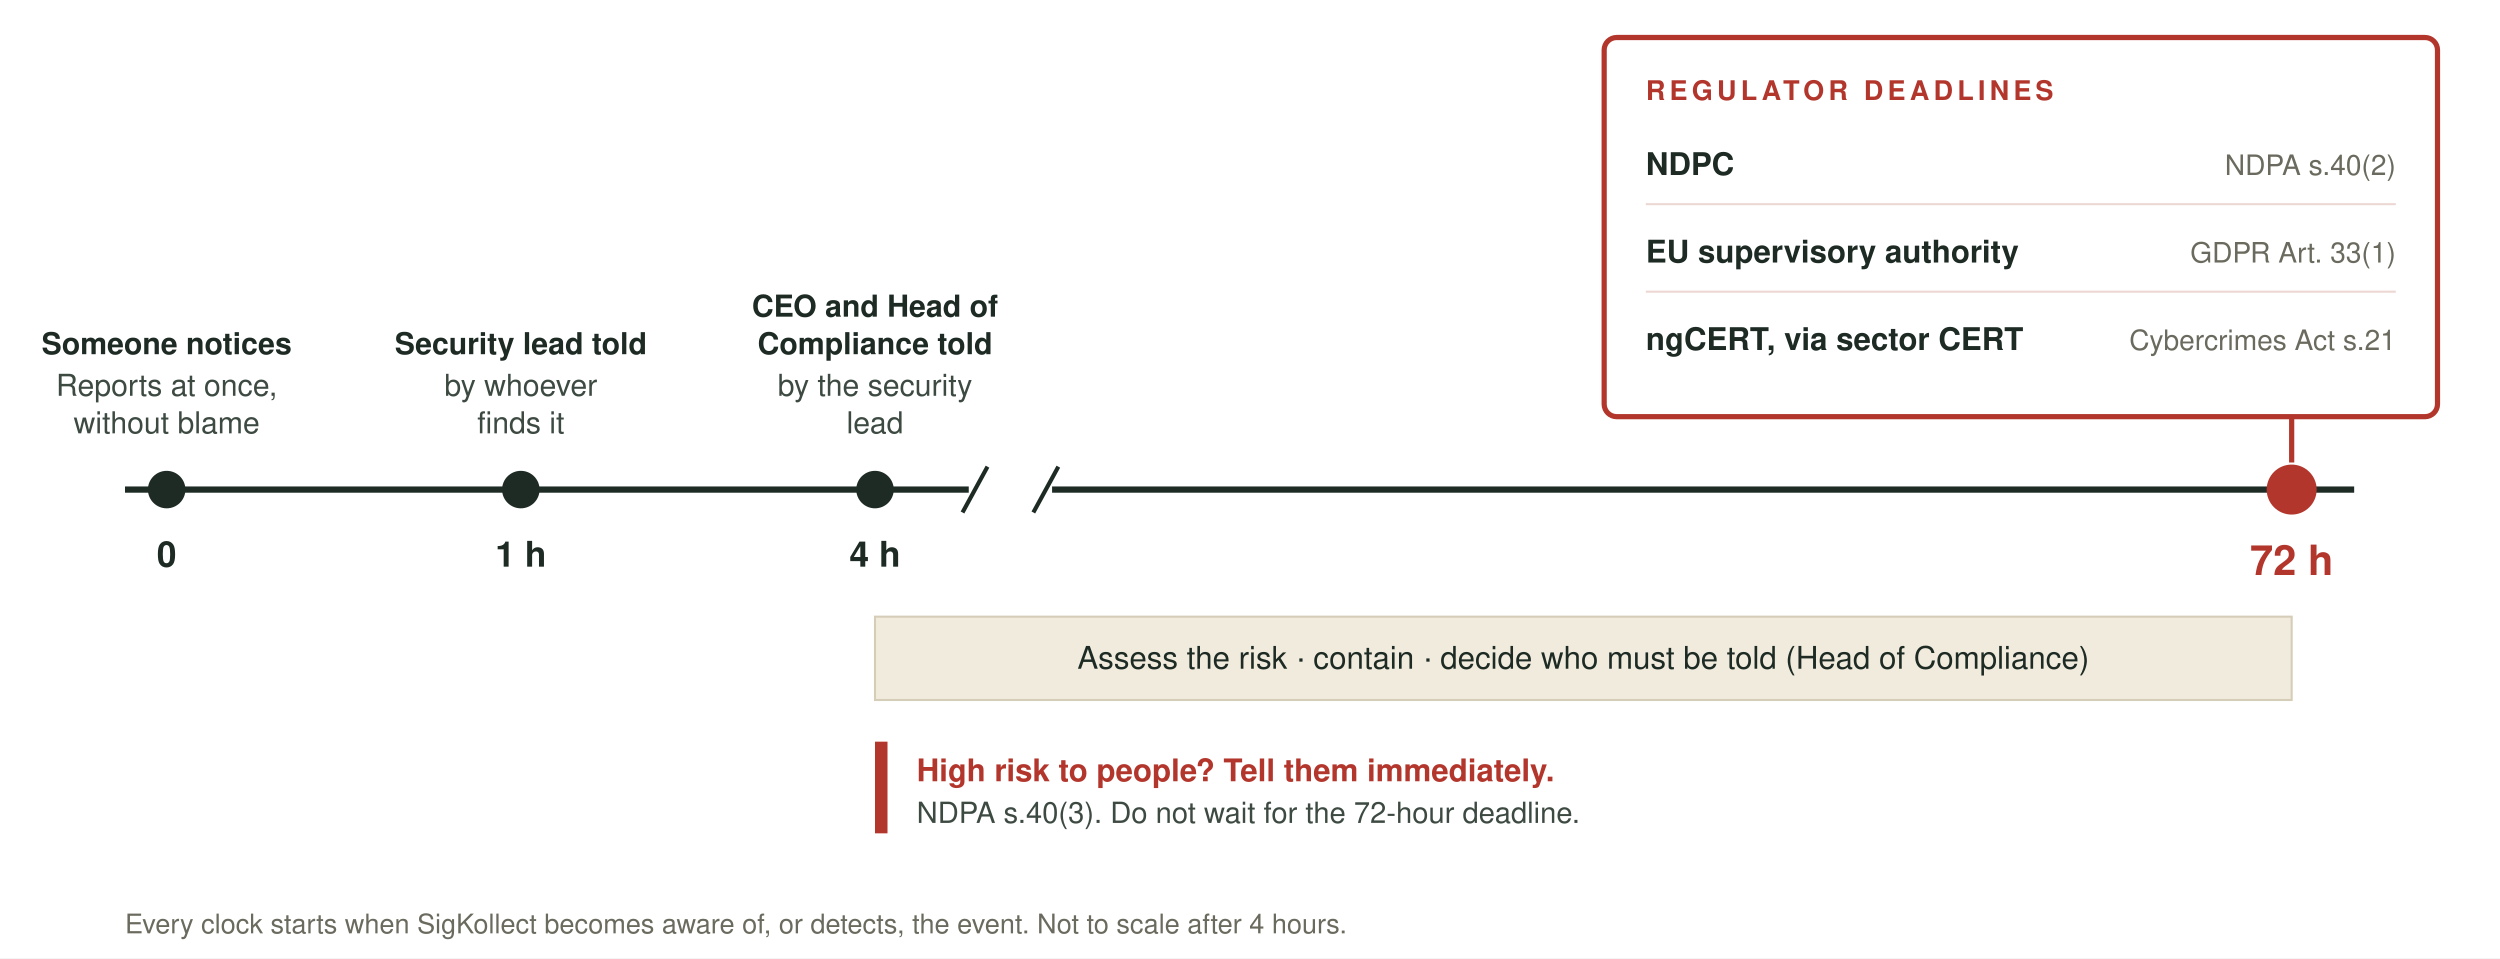
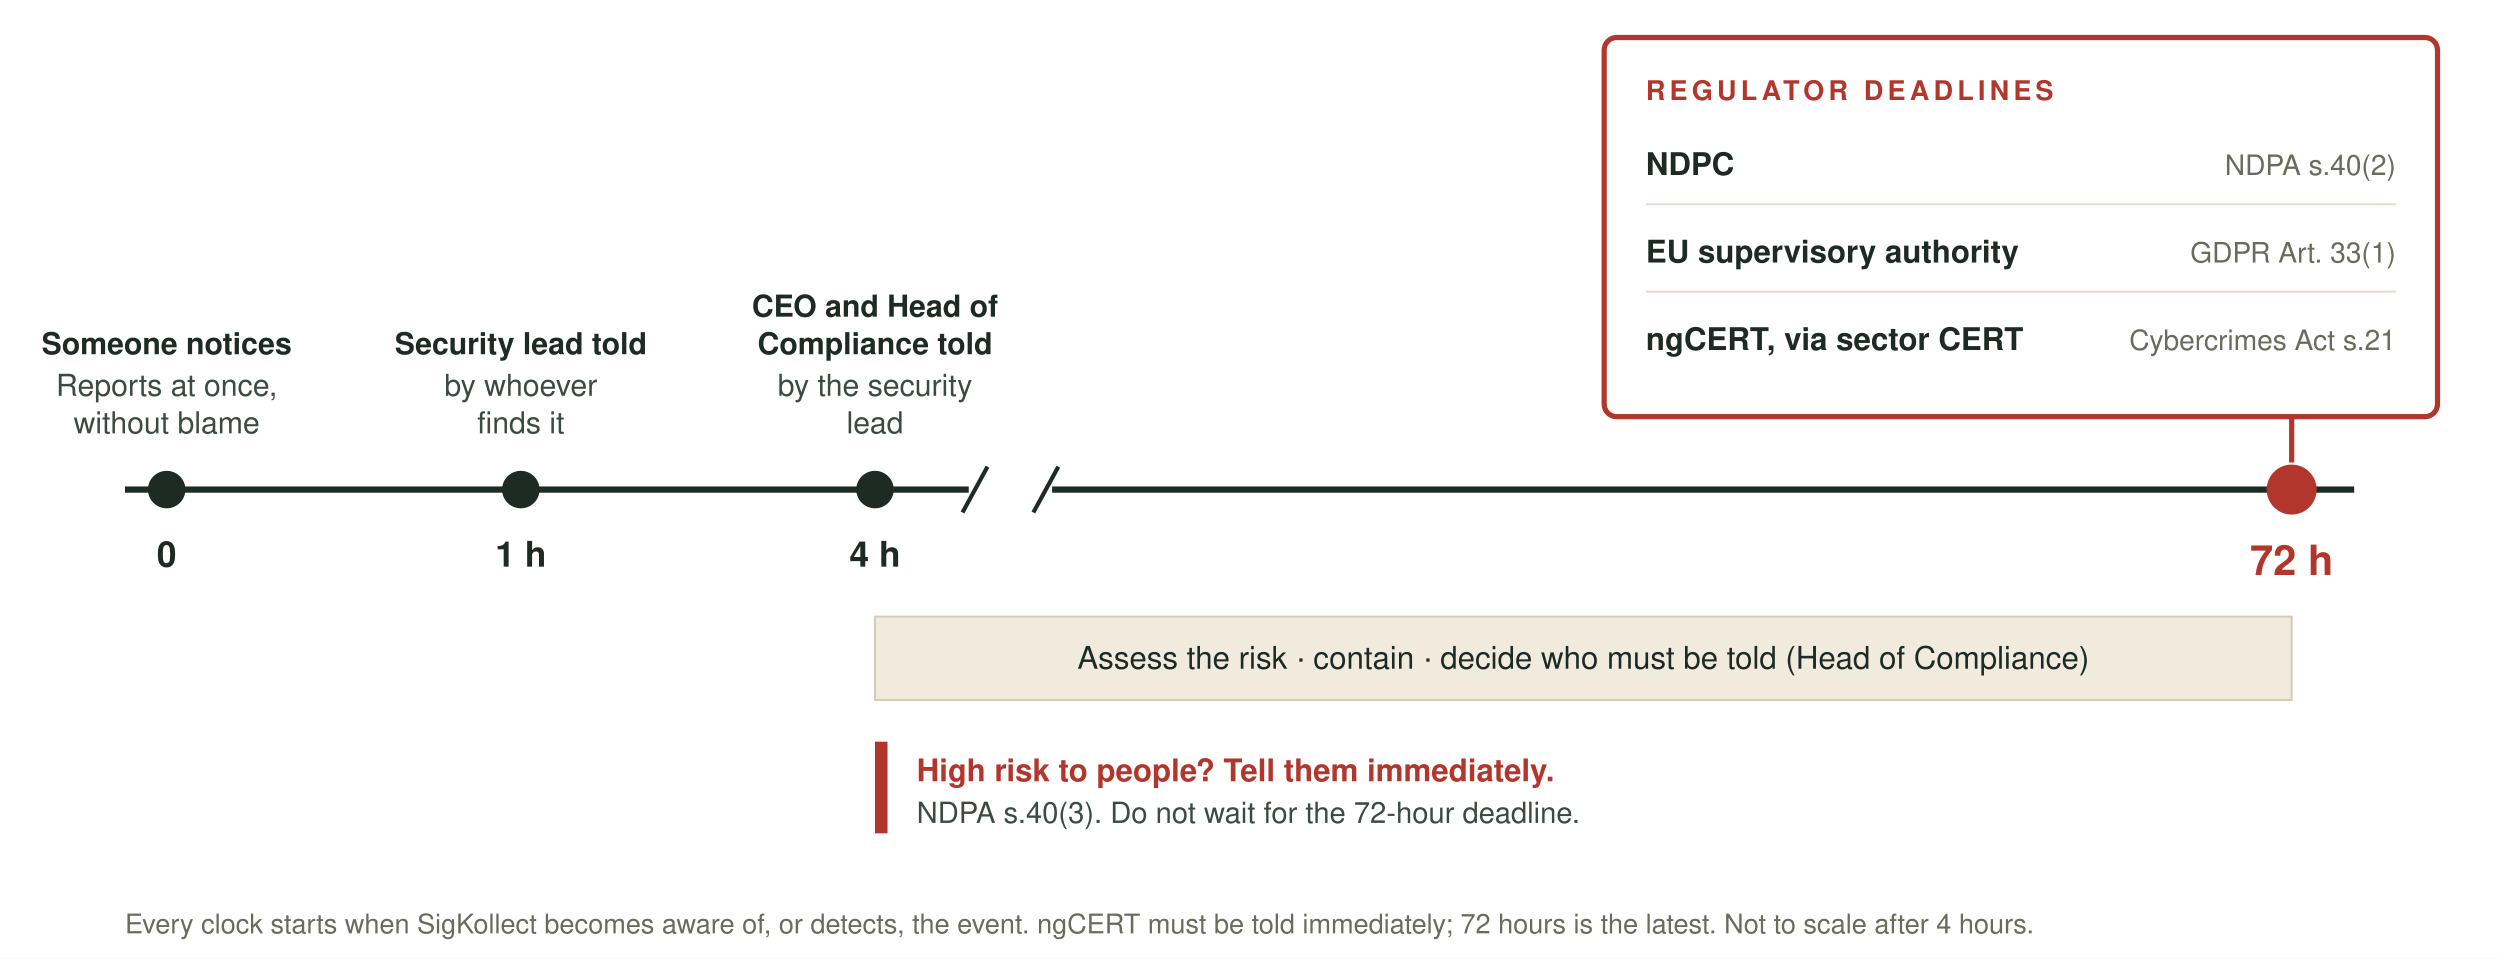
<svg xmlns="http://www.w3.org/2000/svg" viewBox="0 0 1200 460" role="img" aria-label="The 72-hour clock: the security lead hears within 1 hour, the CEO and Head of Compliance within 4 hours, and three regulator deadlines fall at 72 hours" font-family="Helvetica Neue, Helvetica, Arial, sans-serif">
  <rect data-bg="1" width="100%" height="100%" fill="#ffffff" />
  <rect x="420" y="296" width="680" height="40" fill="#f1ebdd" stroke="#d6cdb8" />
  <text x="760" y="321" font-size="15" fill="#1d2b24" text-anchor="middle">Assess the risk · contain · decide who must be told (Head of Compliance)</text>
  <line x1="60" y1="235" x2="465" y2="235" stroke="#1d2b24" stroke-width="3" />
  <line x1="505" y1="235" x2="1130" y2="235" stroke="#1d2b24" stroke-width="3" />
  <line x1="462" y1="246" x2="474" y2="224" stroke="#1d2b24" stroke-width="2" />
  <line x1="496" y1="246" x2="508" y2="224" stroke="#1d2b24" stroke-width="2" />
  <g font-size="14.5" fill="#1d2b24">
    <circle cx="80" cy="235" r="9" fill="#1d2b24" />
    <text x="80" y="272" font-size="17" font-weight="700" text-anchor="middle">0</text>
    <text x="80" y="170" font-weight="700" text-anchor="middle">Someone notices</text>
    <text x="80" y="190" text-anchor="middle" fill="#3d4a42">Reports at once,</text>
    <text x="80" y="208" text-anchor="middle" fill="#3d4a42">without blame</text>
    <circle cx="250" cy="235" r="9" fill="#1d2b24" />
    <text x="250" y="272" font-size="17" font-weight="700" text-anchor="middle">1 h</text>
    <text x="250" y="170" font-weight="700" text-anchor="middle">Security lead told</text>
    <text x="250" y="190" text-anchor="middle" fill="#3d4a42">by whoever</text>
    <text x="250" y="208" text-anchor="middle" fill="#3d4a42">finds it</text>
    <circle cx="420" cy="235" r="9" fill="#1d2b24" />
    <text x="420" y="272" font-size="17" font-weight="700" text-anchor="middle">4 h</text>
    <text x="420" y="152" font-weight="700" text-anchor="middle">CEO and Head of</text>
    <text x="420" y="170" font-weight="700" text-anchor="middle">Compliance told</text>
    <text x="420" y="190" text-anchor="middle" fill="#3d4a42">by the security</text>
    <text x="420" y="208" text-anchor="middle" fill="#3d4a42">lead</text>
    <circle cx="1100" cy="235" r="12" fill="#b3362c" />
    <text x="1100" y="276" font-size="20" font-weight="700" fill="#b3362c" text-anchor="middle">72 h</text>
  </g>
  <line x1="1100" y1="200" x2="1100" y2="222" stroke="#b3362c" stroke-width="2.5" />
  <rect x="770" y="18" width="400" height="182" rx="6" fill="#ffffff" stroke="#b3362c" stroke-width="2.5" />
  <text x="790" y="48" font-size="13" font-weight="700" fill="#b3362c" letter-spacing="2">REGULATOR DEADLINES</text>
  <g font-size="15" fill="#1d2b24">
    <text x="790" y="84" font-weight="700">NDPC</text>
    <text x="1150" y="84" text-anchor="end" fill="#6b6a5e" font-size="13.5">NDPA s.40(2)</text>
    <line x1="790" y1="98" x2="1150" y2="98" stroke="#ecd7d3" />
    <text x="790" y="126" font-weight="700">EU supervisory authority</text>
    <text x="1150" y="126" text-anchor="end" fill="#6b6a5e" font-size="13.5">GDPR Art. 33(1)</text>
    <line x1="790" y1="140" x2="1150" y2="140" stroke="#ecd7d3" />
    <text x="790" y="168" font-weight="700">ngCERT, via sector CERT</text>
    <text x="1150" y="168" text-anchor="end" fill="#6b6a5e" font-size="13.5">Cybercrimes Act s.21</text>
  </g>
  <rect x="420" y="356" width="6" height="44" fill="#b3362c" />
  <text x="440" y="375" font-size="15" font-weight="700" fill="#b3362c">High risk to people? Tell them immediately.</text>
  <text x="440" y="395" font-size="14" fill="#3d4a42">NDPA s.40(3). Do not wait for the 72-hour deadline.</text>
-   <text x="60" y="448" font-size="13" fill="#6b6a5e">Every clock starts when SigKollect becomes aware of, or detects, the event. Not to scale after 4 hours.</text>
+   <text x="60" y="448" font-size="13" fill="#6b6a5e">Every clock starts when SigKollect becomes aware of, or detects, the event. ngCERT must be told immediately; 72 hours is the latest. Not to scale after 4 hours.</text>
</svg>
